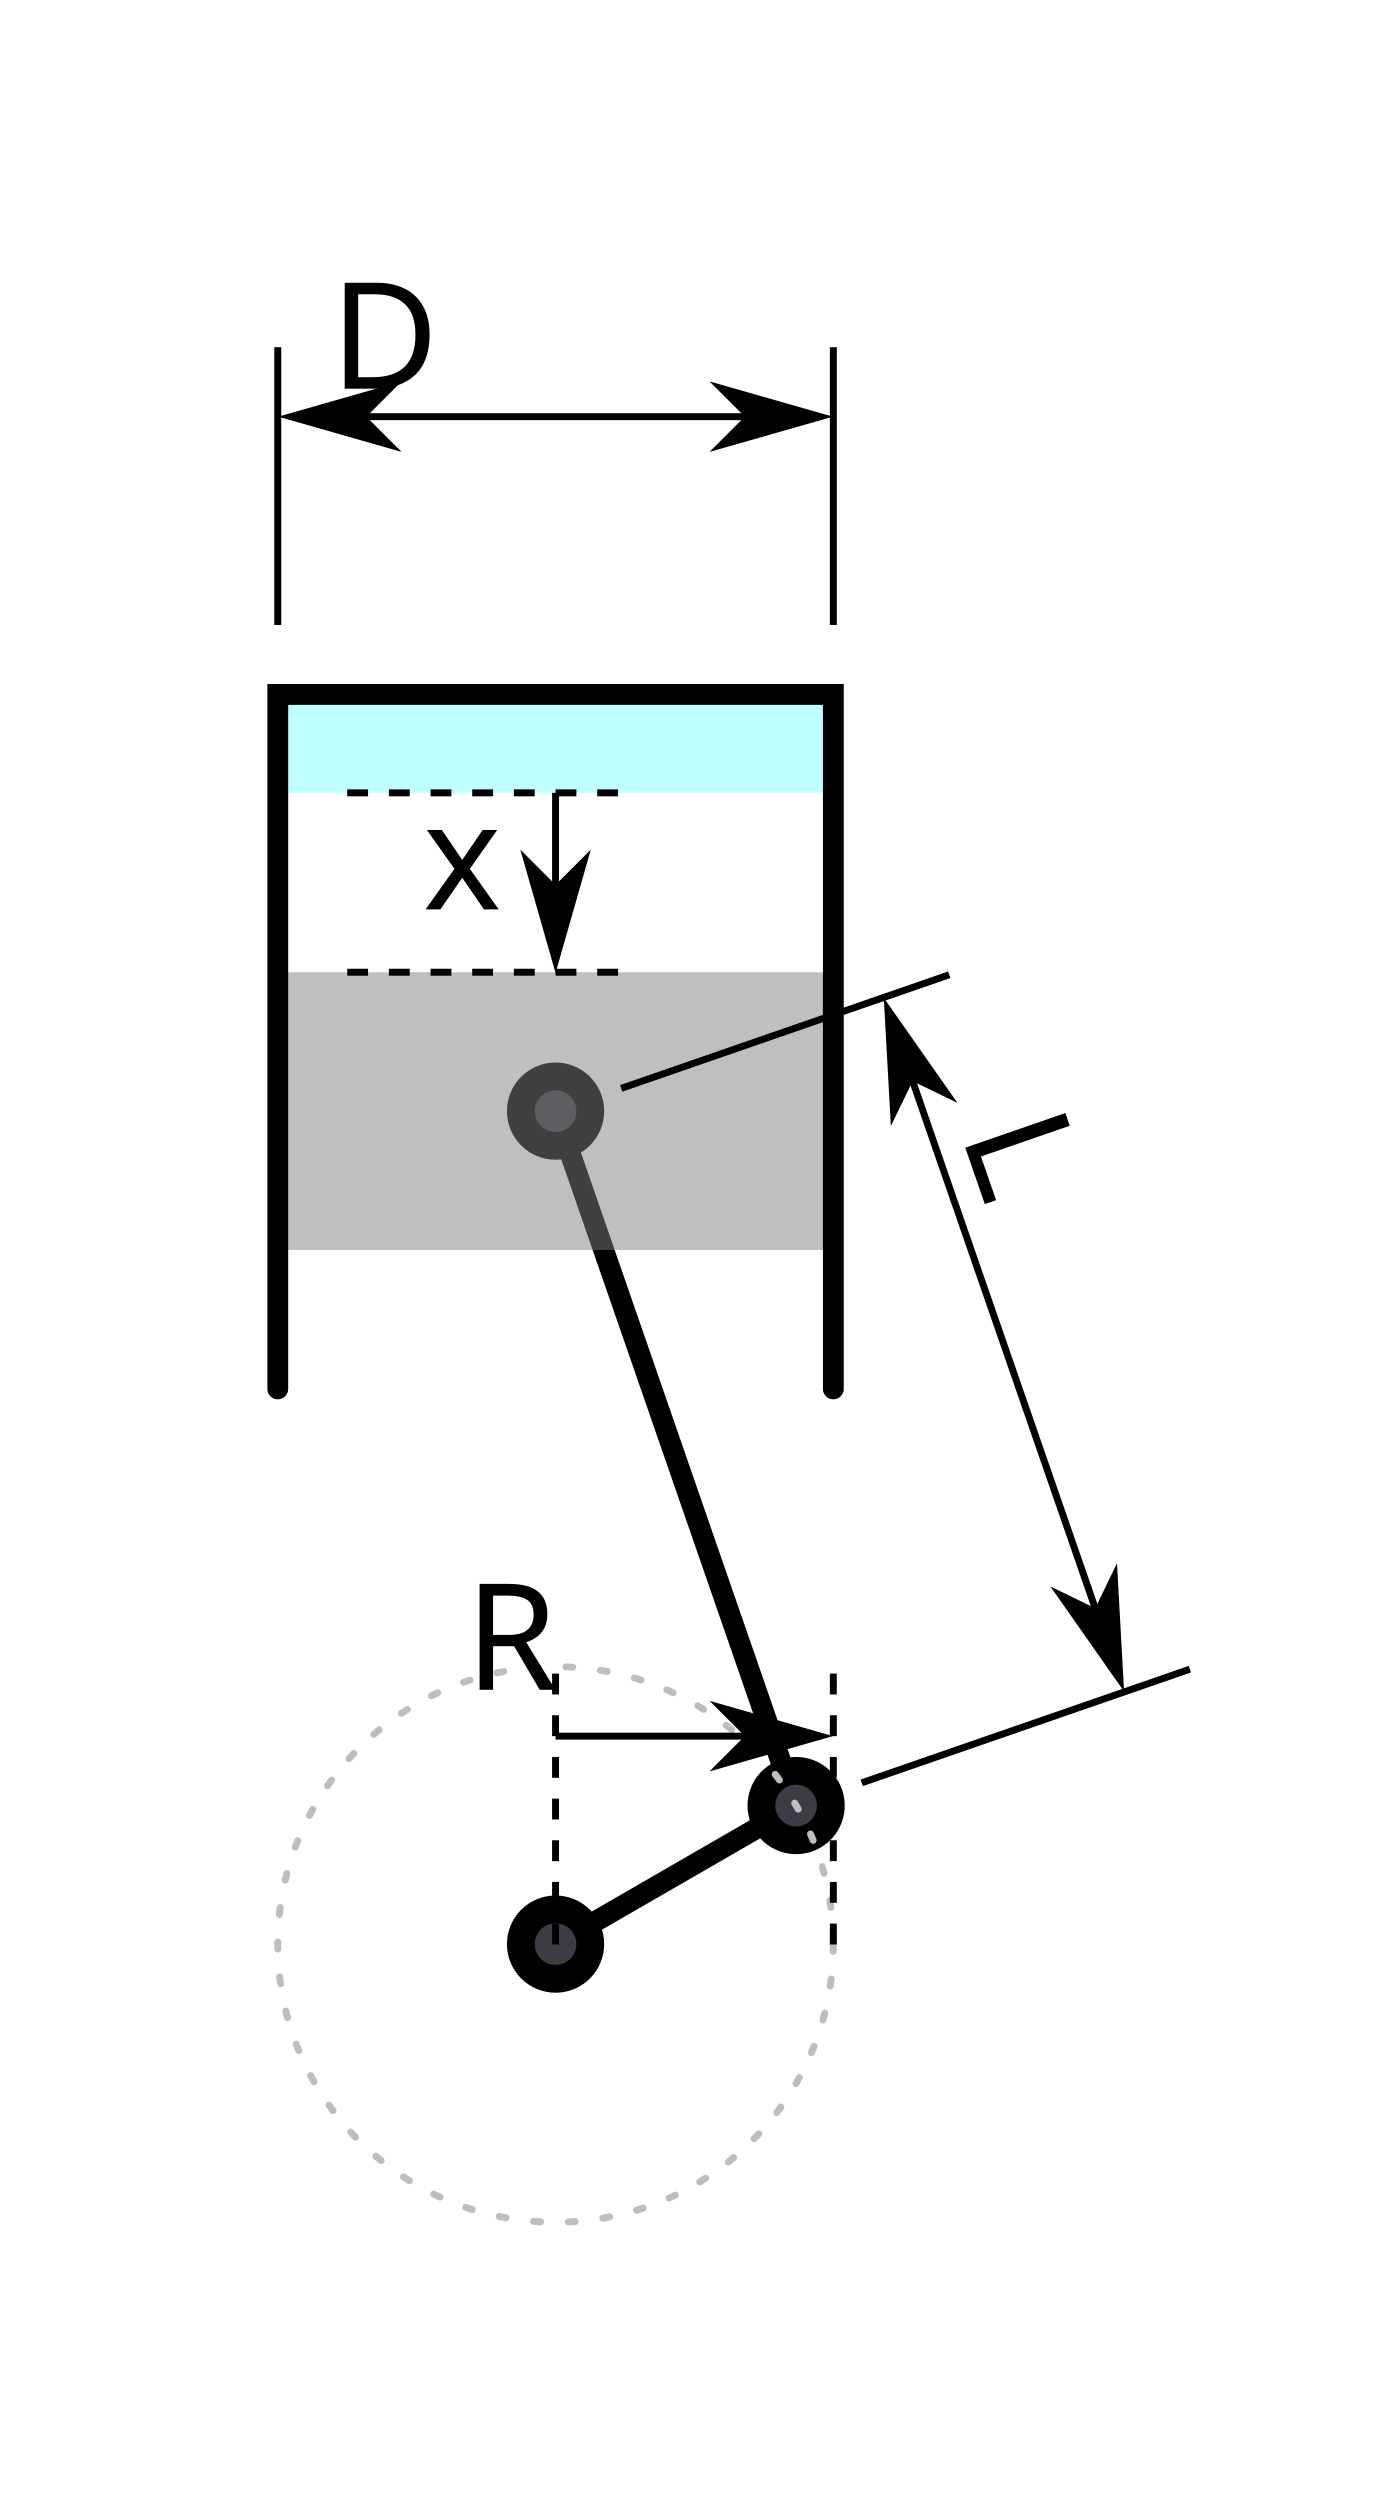
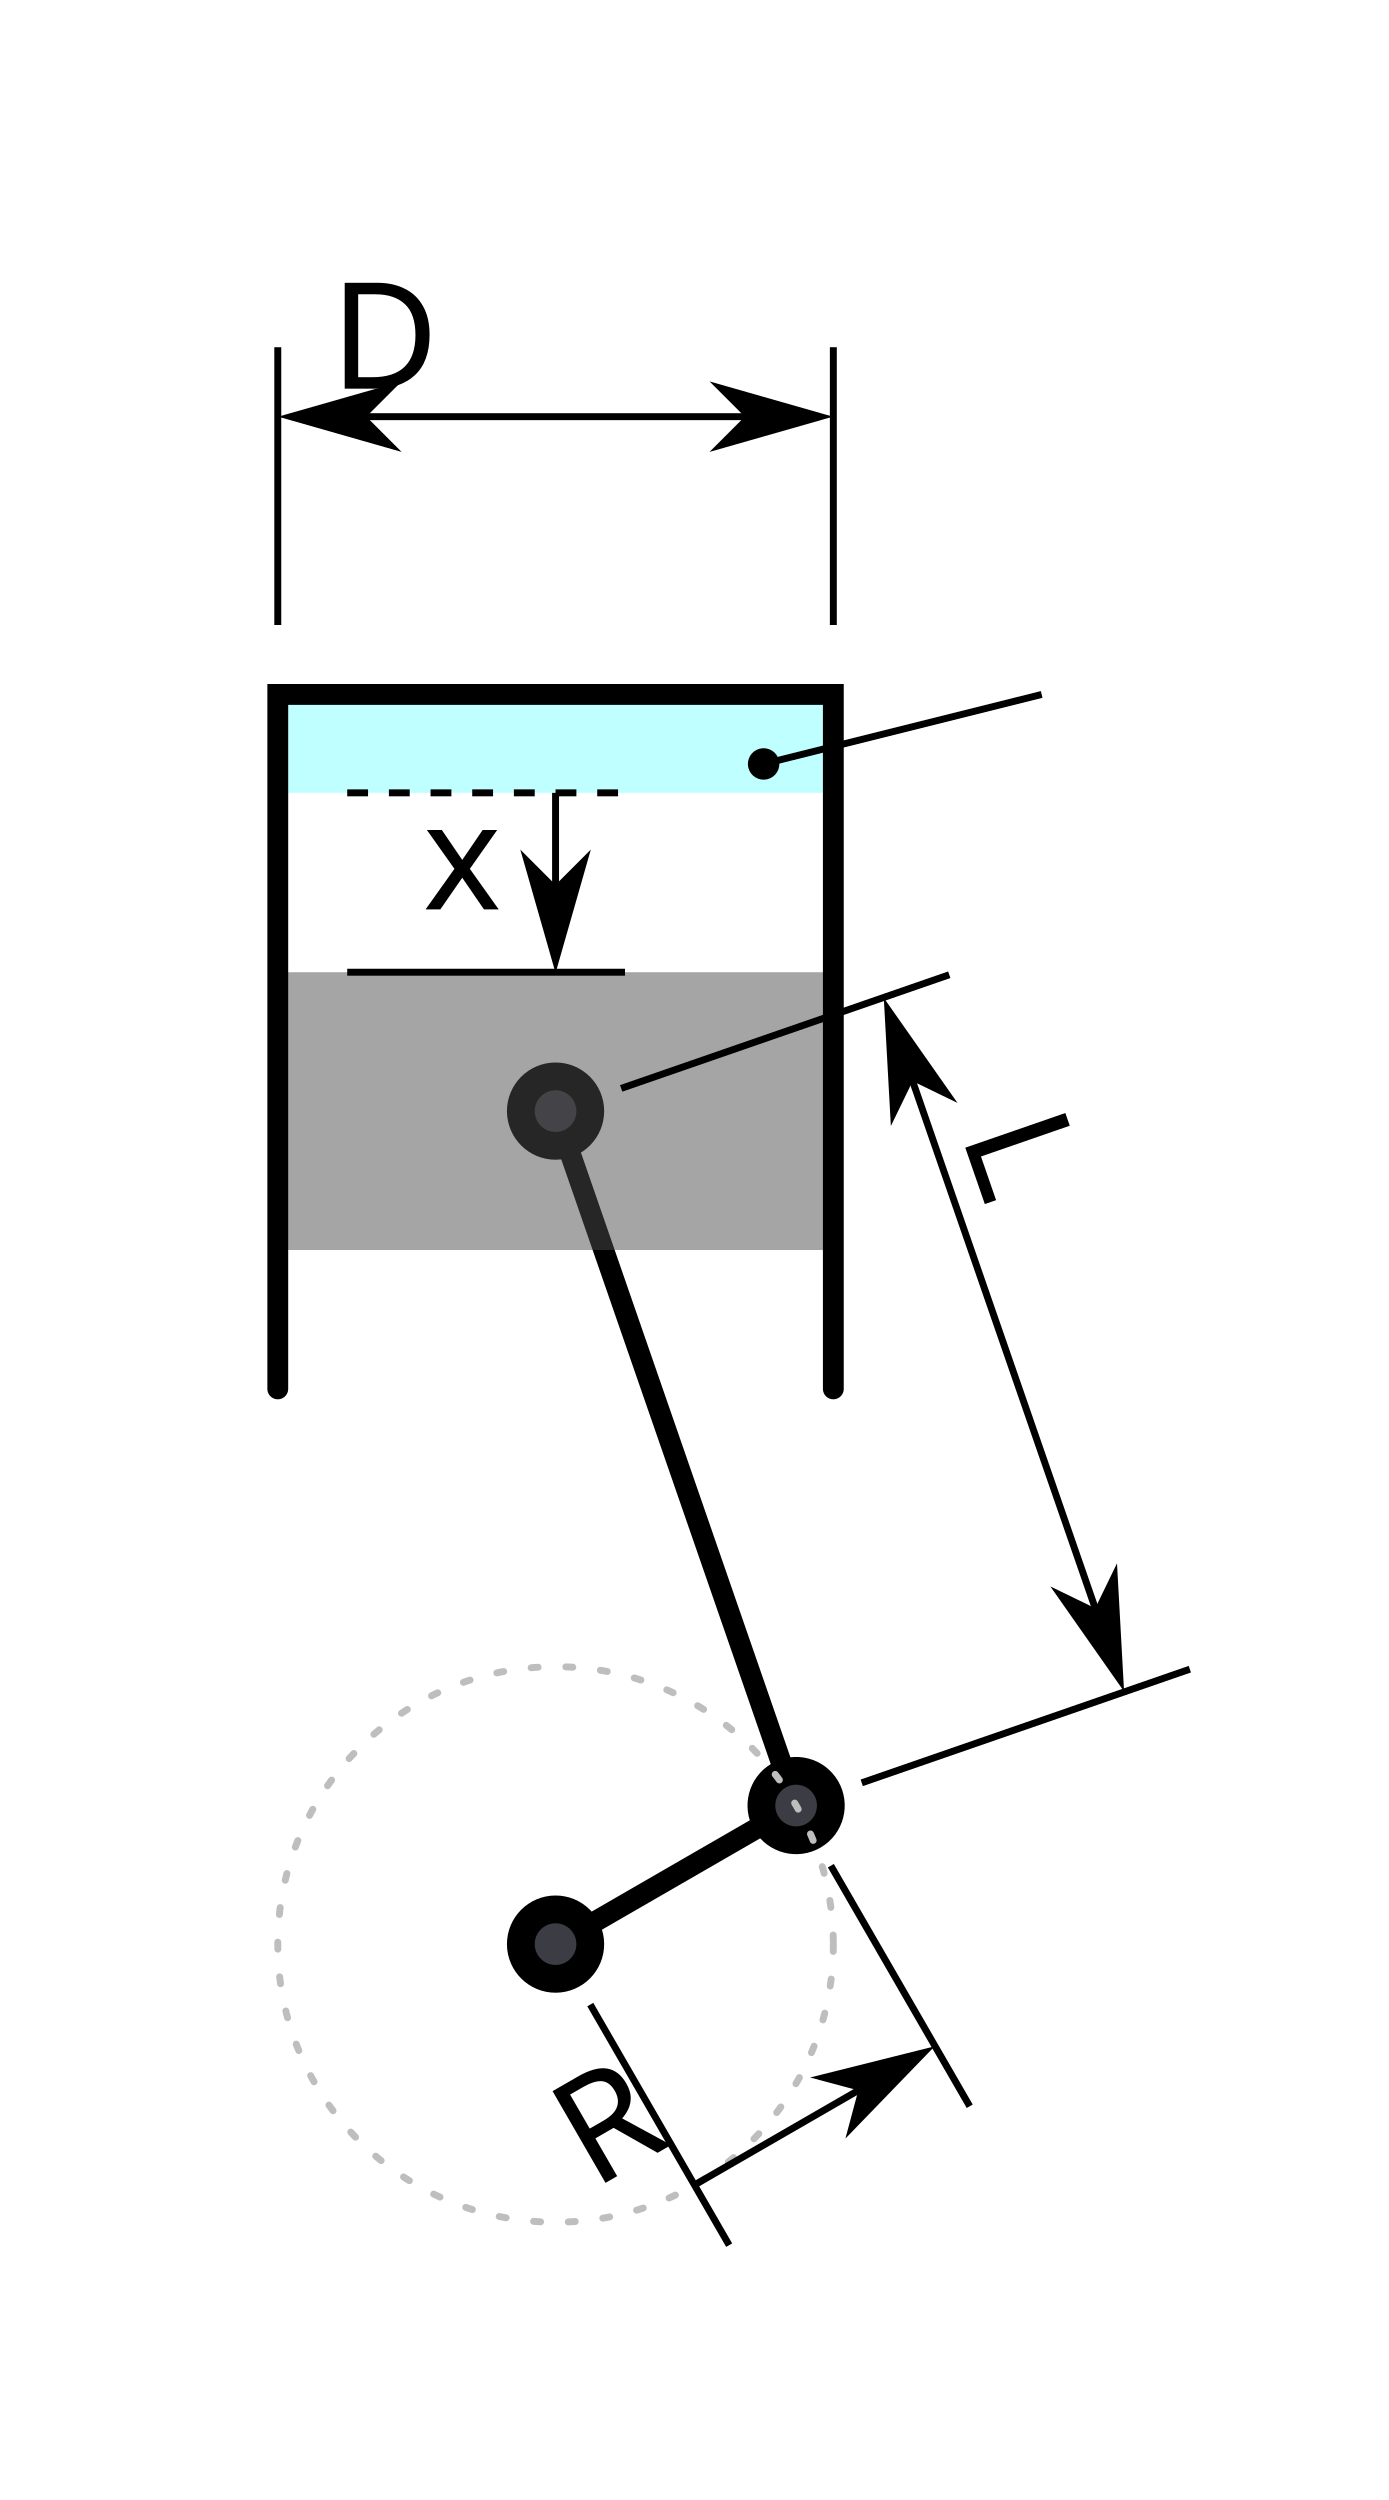
- <svg xmlns="http://www.w3.org/2000/svg" id="svg1097" version="1.1" viewBox="0 0 100 180" height="180" width="100">
+ <svg xmlns="http://www.w3.org/2000/svg" width="100" height="180" viewBox="0 0 100 180" version="1.1" id="svg1097">
  <defs id="defs1091">
-     <marker orient="auto" refY="0" refX="0" id="marker3242" style="overflow:visible">
-       <path id="path3240" d="M 0,0 5,-5 -12.5,0 5,5 Z" style="fill:#000000;fill-opacity:1;fill-rule:evenodd;stroke:#000000;stroke-width:1pt;stroke-opacity:1" transform="matrix(-0.8,0,0,-0.8,-10,0)" />
+     <marker style="overflow:visible" id="marker3242" refX="0" refY="0" orient="auto">
+       <path transform="matrix(-0.8,0,0,-0.8,-10,0)" style="fill:#000000;fill-opacity:1;fill-rule:evenodd;stroke:#000000;stroke-width:1pt;stroke-opacity:1" d="M 0,0 5,-5 -12.5,0 5,5 Z" id="path3240" />
    </marker>
-     <marker orient="auto" refY="0" refX="0" id="marker3232" style="overflow:visible">
-       <path id="path3230" d="M 0,0 5,-5 -12.5,0 5,5 Z" style="fill:#000000;fill-opacity:1;fill-rule:evenodd;stroke:#000000;stroke-width:1pt;stroke-opacity:1" transform="matrix(0.8,0,0,0.8,10,0)" />
+     <marker style="overflow:visible" id="marker3232" refX="0" refY="0" orient="auto">
+       <path transform="matrix(0.8,0,0,0.8,10,0)" style="fill:#000000;fill-opacity:1;fill-rule:evenodd;stroke:#000000;stroke-width:1pt;stroke-opacity:1" d="M 0,0 5,-5 -12.5,0 5,5 Z" id="path3230" />
    </marker>
-     <marker style="overflow:visible" id="Arrow1Lend" refX="0" refY="0" orient="auto">
-       <path transform="matrix(-0.8,0,0,-0.8,-10,0)" style="fill:#000000;fill-opacity:1;fill-rule:evenodd;stroke:#000000;stroke-width:1pt;stroke-opacity:1" d="M 0,0 5,-5 -12.5,0 5,5 Z" id="path1037" />
+     <marker orient="auto" refY="0" refX="0" id="Arrow1Lend" style="overflow:visible">
+       <path id="path1037" d="M 0,0 5,-5 -12.5,0 5,5 Z" style="fill:#000000;fill-opacity:1;fill-rule:evenodd;stroke:#000000;stroke-width:1pt;stroke-opacity:1" transform="matrix(-0.8,0,0,-0.8,-10,0)" />
    </marker>
-     <marker style="overflow:visible" id="Arrow1Lstart" refX="0" refY="0" orient="auto">
-       <path transform="matrix(0.8,0,0,0.8,10,0)" style="fill:#000000;fill-opacity:1;fill-rule:evenodd;stroke:#000000;stroke-width:1pt;stroke-opacity:1" d="M 0,0 5,-5 -12.5,0 5,5 Z" id="path1034" />
+     <marker orient="auto" refY="0" refX="0" id="Arrow1Lstart" style="overflow:visible">
+       <path id="path1034" d="M 0,0 5,-5 -12.5,0 5,5 Z" style="fill:#000000;fill-opacity:1;fill-rule:evenodd;stroke:#000000;stroke-width:1pt;stroke-opacity:1" transform="matrix(0.8,0,0,0.8,10,0)" />
    </marker>
-     <marker style="overflow:visible" id="Arrow2Mend" refX="0" refY="0" orient="auto">
-       <path transform="scale(-0.6)" d="M 8.719,4.034 -2.207,0.016 8.719,-4.002 c -1.745,2.372 -1.735,5.617 -6e-7,8.035 z" style="fill:#000000;fill-opacity:1;fill-rule:evenodd;stroke:#000000;stroke-width:0.625;stroke-linejoin:round;stroke-opacity:1" id="path1061" />
+     <marker orient="auto" refY="0" refX="0" id="Arrow2Mend" style="overflow:visible">
+       <path id="path1061" style="fill:#000000;fill-opacity:1;fill-rule:evenodd;stroke:#000000;stroke-width:0.625;stroke-linejoin:round;stroke-opacity:1" d="M 8.719,4.034 -2.207,0.016 8.719,-4.002 c -1.745,2.372 -1.735,5.617 -6e-7,8.035 z" transform="scale(-0.6)" />
    </marker>
-     <marker orient="auto" refY="0" refX="0" id="SquareM" style="overflow:visible">
-       <path id="path1220" d="M -5,-5 V 5 H 5 V -5 Z" style="fill:#666666;fill-opacity:1;fill-rule:evenodd;stroke:#666666;stroke-width:1pt;stroke-opacity:1" transform="scale(0.4)" />
+     <marker style="overflow:visible" id="SquareM" refX="0" refY="0" orient="auto">
+       <path transform="scale(0.4)" style="fill:#666666;fill-opacity:1;fill-rule:evenodd;stroke:#666666;stroke-width:1pt;stroke-opacity:1" d="M -5,-5 V 5 H 5 V -5 Z" id="path1220" />
    </marker>
-     <marker orient="auto" refY="0" refX="0" id="DiamondM" style="overflow:visible">
-       <path id="path1229" d="M 0,-7.071 -7.071,0 0,7.071 7.071,0 Z" style="fill:#666666;fill-opacity:1;fill-rule:evenodd;stroke:#666666;stroke-width:1pt;stroke-opacity:1" transform="scale(0.4)" />
+     <marker style="overflow:visible" id="DiamondM" refX="0" refY="0" orient="auto">
+       <path transform="scale(0.4)" style="fill:#666666;fill-opacity:1;fill-rule:evenodd;stroke:#666666;stroke-width:1pt;stroke-opacity:1" d="M 0,-7.071 -7.071,0 0,7.071 7.071,0 Z" id="path1229" />
    </marker>
-     <marker orient="auto" refY="0" refX="0" id="DotL" style="overflow:visible">
-       <path id="path1208" d="m -2.5,-1 c 0,2.76 -2.24,5 -5,5 -2.76,0 -5,-2.24 -5,-5 0,-2.76 2.24,-5 5,-5 2.76,0 5,2.24 5,5 z" style="fill:#666666;fill-opacity:1;fill-rule:evenodd;stroke:#666666;stroke-width:1pt;stroke-opacity:1" transform="matrix(0.8,0,0,0.8,5.92,0.8)" />
+     <marker style="overflow:visible" id="DotL" refX="0" refY="0" orient="auto">
+       <path transform="matrix(0.8,0,0,0.8,5.92,0.8)" style="fill:#000000;fill-opacity:1;fill-rule:evenodd;stroke:#000000;stroke-width:1pt;stroke-opacity:1" d="m -2.5,-1 c 0,2.76 -2.24,5 -5,5 -2.76,0 -5,-2.24 -5,-5 0,-2.76 2.24,-5 5,-5 2.76,0 5,2.24 5,5 z" id="path1208" />
    </marker>
-     <marker orient="auto" refY="0" refX="0" id="DotM" style="overflow:visible">
-       <path id="path1211" d="m -2.5,-1 c 0,2.76 -2.24,5 -5,5 -2.76,0 -5,-2.24 -5,-5 0,-2.76 2.24,-5 5,-5 2.76,0 5,2.24 5,5 z" style="fill:#666666;fill-opacity:1;fill-rule:evenodd;stroke:#666666;stroke-width:1pt;stroke-opacity:1" transform="matrix(0.4,0,0,0.4,2.96,0.4)" />
+     <marker style="overflow:visible" id="DotM" refX="0" refY="0" orient="auto">
+       <path transform="matrix(0.4,0,0,0.4,2.96,0.4)" style="fill:#000000;fill-opacity:1;fill-rule:evenodd;stroke:#000000;stroke-width:1pt;stroke-opacity:1" d="m -2.5,-1 c 0,2.76 -2.24,5 -5,5 -2.76,0 -5,-2.24 -5,-5 0,-2.76 2.24,-5 5,-5 2.76,0 5,2.24 5,5 z" id="path1211" />
    </marker>
-     <marker orient="auto" refY="0" refX="0" id="marker1423" style="overflow:visible">
-       <path id="path1421" d="M 0,0 5,-5 -12.5,0 5,5 Z" style="fill:#747090;fill-opacity:1;fill-rule:evenodd;stroke:#747090;stroke-width:1pt;stroke-opacity:1" transform="matrix(-0.4,0,0,-0.4,-4,0)" />
+     <marker style="overflow:visible" id="marker1423" refX="0" refY="0" orient="auto">
+       <path transform="matrix(-0.4,0,0,-0.4,-4,0)" style="fill:#747090;fill-opacity:1;fill-rule:evenodd;stroke:#747090;stroke-width:1pt;stroke-opacity:1" d="M 0,0 5,-5 -12.5,0 5,5 Z" id="path1421" />
    </marker>
-     <marker orient="auto" refY="0" refX="0" id="Arrow1Mend" style="overflow:visible">
-       <path id="path1156" d="M 0,0 5,-5 -12.5,0 5,5 Z" style="fill:#747090;fill-opacity:1;fill-rule:evenodd;stroke:#747090;stroke-width:1pt;stroke-opacity:1" transform="matrix(-0.4,0,0,-0.4,-4,0)" />
+     <marker style="overflow:visible" id="Arrow1Mend" refX="0" refY="0" orient="auto">
+       <path transform="matrix(-0.4,0,0,-0.4,-4,0)" style="fill:#747090;fill-opacity:1;fill-rule:evenodd;stroke:#747090;stroke-width:1pt;stroke-opacity:1" d="M 0,0 5,-5 -12.5,0 5,5 Z" id="path1156" />
    </marker>
-     <marker orient="auto" refY="0" refX="0" id="Arrow1MendG-0-3-6-1-8" style="overflow:visible">
-       <path id="path5557-65-8-40-5-7" d="M 0,0 5,-5 -12.5,0 5,5 Z" style="fill:#000080;fill-rule:evenodd;stroke:#000080;stroke-width:1pt" transform="matrix(-0.4,0,0,-0.4,-4,0)" />
+     <marker style="overflow:visible" id="Arrow1MendG-0-3-6-1-8" refX="0" refY="0" orient="auto">
+       <path transform="matrix(-0.4,0,0,-0.4,-4,0)" style="fill:#000080;fill-rule:evenodd;stroke:#000080;stroke-width:1pt" d="M 0,0 5,-5 -12.5,0 5,5 Z" id="path5557-65-8-40-5-7" />
    </marker>
-     <marker orient="auto" refY="0" refX="0" id="Arrow1MendG-0-3-3-3-6" style="overflow:visible">
-       <path id="path5557-65-8-1-2-1" d="M 0,0 5,-5 -12.5,0 5,5 Z" style="fill:#000080;fill-rule:evenodd;stroke:#000080;stroke-width:1pt" transform="matrix(-0.4,0,0,-0.4,-4,0)" />
+     <marker style="overflow:visible" id="Arrow1MendG-0-3-3-3-6" refX="0" refY="0" orient="auto">
+       <path transform="matrix(-0.4,0,0,-0.4,-4,0)" style="fill:#000080;fill-rule:evenodd;stroke:#000080;stroke-width:1pt" d="M 0,0 5,-5 -12.5,0 5,5 Z" id="path5557-65-8-1-2-1" />
    </marker>
-     <marker orient="auto" refY="0" refX="0" id="Arrow1MendG-0-3-9-0-6-6" style="overflow:visible">
-       <path id="path5557-65-8-6-1-2" d="M 0,0 5,-5 -12.5,0 5,5 Z" style="fill:#000080;fill-rule:evenodd;stroke:#000080;stroke-width:1pt" transform="matrix(-0.4,0,0,-0.4,-4,0)" />
+     <marker style="overflow:visible" id="Arrow1MendG-0-3-9-0-6-6" refX="0" refY="0" orient="auto">
+       <path transform="matrix(-0.4,0,0,-0.4,-4,0)" style="fill:#000080;fill-rule:evenodd;stroke:#000080;stroke-width:1pt" d="M 0,0 5,-5 -12.5,0 5,5 Z" id="path5557-65-8-6-1-2" />
    </marker>
-     <marker orient="auto" refY="0" refX="0" id="Arrow1MendG-0-3-33-2-6" style="overflow:visible">
-       <path id="path5557-65-8-3-7-0" d="M 0,0 5,-5 -12.5,0 5,5 Z" style="fill:#000080;fill-rule:evenodd;stroke:#000080;stroke-width:1pt" transform="matrix(-0.4,0,0,-0.4,-4,0)" />
+     <marker style="overflow:visible" id="Arrow1MendG-0-3-33-2-6" refX="0" refY="0" orient="auto">
+       <path transform="matrix(-0.4,0,0,-0.4,-4,0)" style="fill:#000080;fill-rule:evenodd;stroke:#000080;stroke-width:1pt" d="M 0,0 5,-5 -12.5,0 5,5 Z" id="path5557-65-8-3-7-0" />
    </marker>
-     <marker orient="auto" refY="0" refX="0" id="Arrow1MendG-0-3-0-6-9" style="overflow:visible">
-       <path id="path5557-65-8-4-0-3" d="M 0,0 5,-5 -12.5,0 5,5 Z" style="fill:#000080;fill-rule:evenodd;stroke:#000080;stroke-width:1pt" transform="matrix(-0.4,0,0,-0.4,-4,0)" />
+     <marker style="overflow:visible" id="Arrow1MendG-0-3-0-6-9" refX="0" refY="0" orient="auto">
+       <path transform="matrix(-0.4,0,0,-0.4,-4,0)" style="fill:#000080;fill-rule:evenodd;stroke:#000080;stroke-width:1pt" d="M 0,0 5,-5 -12.5,0 5,5 Z" id="path5557-65-8-4-0-3" />
    </marker>
-     <marker orient="auto" refY="0" refX="0" id="Arrow1MendG-0-3-8-9-7" style="overflow:visible">
-       <path id="path5557-65-8-9-9-0" d="M 0,0 5,-5 -12.5,0 5,5 Z" style="fill:#000080;fill-rule:evenodd;stroke:#000080;stroke-width:1pt" transform="matrix(-0.4,0,0,-0.4,-4,0)" />
+     <marker style="overflow:visible" id="Arrow1MendG-0-3-8-9-7" refX="0" refY="0" orient="auto">
+       <path transform="matrix(-0.4,0,0,-0.4,-4,0)" style="fill:#000080;fill-rule:evenodd;stroke:#000080;stroke-width:1pt" d="M 0,0 5,-5 -12.5,0 5,5 Z" id="path5557-65-8-9-9-0" />
    </marker>
-     <marker orient="auto" refY="0" refX="0" id="Arrow1MendG-0-3-7-8-1" style="overflow:visible">
-       <path id="path5557-65-8-64-2-2" d="M 0,0 5,-5 -12.5,0 5,5 Z" style="fill:#000080;fill-rule:evenodd;stroke:#000080;stroke-width:1pt" transform="matrix(-0.4,0,0,-0.4,-4,0)" />
+     <marker style="overflow:visible" id="Arrow1MendG-0-3-7-8-1" refX="0" refY="0" orient="auto">
+       <path transform="matrix(-0.4,0,0,-0.4,-4,0)" style="fill:#000080;fill-rule:evenodd;stroke:#000080;stroke-width:1pt" d="M 0,0 5,-5 -12.5,0 5,5 Z" id="path5557-65-8-64-2-2" />
    </marker>
-     <marker orient="auto" refY="0" refX="0" id="Arrow1MendG-0-3-03-7-2" style="overflow:visible">
-       <path id="path5557-65-8-0-2-9" d="M 0,0 5,-5 -12.5,0 5,5 Z" style="fill:#000080;fill-rule:evenodd;stroke:#000080;stroke-width:1pt" transform="matrix(-0.4,0,0,-0.4,-4,0)" />
+     <marker style="overflow:visible" id="Arrow1MendG-0-3-03-7-2" refX="0" refY="0" orient="auto">
+       <path transform="matrix(-0.4,0,0,-0.4,-4,0)" style="fill:#000080;fill-rule:evenodd;stroke:#000080;stroke-width:1pt" d="M 0,0 5,-5 -12.5,0 5,5 Z" id="path5557-65-8-0-2-9" />
    </marker>
-     <marker orient="auto" refY="0" refX="0" id="Arrow1MendG-0-3-2-9-5" style="overflow:visible">
-       <path id="path5557-65-8-5-8-6" d="M 0,0 5,-5 -12.5,0 5,5 Z" style="fill:#000080;fill-rule:evenodd;stroke:#000080;stroke-width:1pt" transform="matrix(-0.4,0,0,-0.4,-4,0)" />
+     <marker style="overflow:visible" id="Arrow1MendG-0-3-2-9-5" refX="0" refY="0" orient="auto">
+       <path transform="matrix(-0.4,0,0,-0.4,-4,0)" style="fill:#000080;fill-rule:evenodd;stroke:#000080;stroke-width:1pt" d="M 0,0 5,-5 -12.5,0 5,5 Z" id="path5557-65-8-5-8-6" />
    </marker>
-     <marker orient="auto" refY="0" refX="0" id="Arrow1MendG-0-3-5-5-5" style="overflow:visible">
-       <path id="path5557-65-8-94-6-3" d="M 0,0 5,-5 -12.5,0 5,5 Z" style="fill:#000080;fill-rule:evenodd;stroke:#000080;stroke-width:1pt" transform="matrix(-0.4,0,0,-0.4,-4,0)" />
+     <marker style="overflow:visible" id="Arrow1MendG-0-3-5-5-5" refX="0" refY="0" orient="auto">
+       <path transform="matrix(-0.4,0,0,-0.4,-4,0)" style="fill:#000080;fill-rule:evenodd;stroke:#000080;stroke-width:1pt" d="M 0,0 5,-5 -12.5,0 5,5 Z" id="path5557-65-8-94-6-3" />
    </marker>
-     <marker orient="auto" refY="0" refX="0" id="Arrow1Mstart" style="overflow:visible">
-       <path id="path5266" d="M 0,0 5,-5 -12.5,0 5,5 Z" style="fill:#000000;fill-opacity:1;fill-rule:evenodd;stroke:#000000;stroke-width:1pt;stroke-opacity:1" transform="matrix(0.4,0,0,0.4,4,0)" />
+     <marker style="overflow:visible" id="Arrow1Mstart" refX="0" refY="0" orient="auto">
+       <path transform="matrix(0.4,0,0,0.4,4,0)" style="fill:#000000;fill-opacity:1;fill-rule:evenodd;stroke:#000000;stroke-width:1pt;stroke-opacity:1" d="M 0,0 5,-5 -12.5,0 5,5 Z" id="path5266" />
    </marker>
-     <marker orient="auto" refY="0" refX="0" id="marker5523" style="overflow:visible">
-       <path id="path5269" d="M 0,0 5,-5 -12.5,0 5,5 Z" style="fill:#000000;fill-opacity:1;fill-rule:evenodd;stroke:#000000;stroke-width:1pt;stroke-opacity:1" transform="matrix(-0.4,0,0,-0.4,-4,0)" />
+     <marker style="overflow:visible" id="marker5523" refX="0" refY="0" orient="auto">
+       <path transform="matrix(-0.4,0,0,-0.4,-4,0)" style="fill:#000000;fill-opacity:1;fill-rule:evenodd;stroke:#000000;stroke-width:1pt;stroke-opacity:1" d="M 0,0 5,-5 -12.5,0 5,5 Z" id="path5269" />
    </marker>
-     <marker orient="auto" refY="0" refX="0" id="Arrow1MendG-0-5-91-9" style="overflow:visible">
-       <path id="path5557-65-6-0-0" d="M 0,0 5,-5 -12.5,0 5,5 Z" style="fill:#000080;fill-rule:evenodd;stroke:#000080;stroke-width:1pt" transform="matrix(-0.4,0,0,-0.4,-4,0)" />
+     <marker style="overflow:visible" id="Arrow1MendG-0-5-91-9" refX="0" refY="0" orient="auto">
+       <path transform="matrix(-0.4,0,0,-0.4,-4,0)" style="fill:#000080;fill-rule:evenodd;stroke:#000080;stroke-width:1pt" d="M 0,0 5,-5 -12.5,0 5,5 Z" id="path5557-65-6-0-0" />
    </marker>
-     <marker orient="auto" refY="0" refX="0" id="Arrow1MendG-0-9-1-9" style="overflow:visible">
-       <path id="path5557-65-7-4-3" d="M 0,0 5,-5 -12.5,0 5,5 Z" style="fill:#000080;fill-rule:evenodd;stroke:#000080;stroke-width:1pt" transform="matrix(-0.4,0,0,-0.4,-4,0)" />
+     <marker style="overflow:visible" id="Arrow1MendG-0-9-1-9" refX="0" refY="0" orient="auto">
+       <path transform="matrix(-0.4,0,0,-0.4,-4,0)" style="fill:#000080;fill-rule:evenodd;stroke:#000080;stroke-width:1pt" d="M 0,0 5,-5 -12.5,0 5,5 Z" id="path5557-65-7-4-3" />
    </marker>
-     <marker orient="auto" refY="0" refX="0" id="Arrow1Mstart-3" style="overflow:visible">
-       <path id="path5266-6" d="M 0,0 5,-5 -12.5,0 5,5 Z" style="fill:#000000;fill-opacity:1;fill-rule:evenodd;stroke:#000000;stroke-width:1pt;stroke-opacity:1" transform="matrix(0.4,0,0,0.4,4,0)" />
+     <marker style="overflow:visible" id="Arrow1Mstart-3" refX="0" refY="0" orient="auto">
+       <path transform="matrix(0.4,0,0,0.4,4,0)" style="fill:#000000;fill-opacity:1;fill-rule:evenodd;stroke:#000000;stroke-width:1pt;stroke-opacity:1" d="M 0,0 5,-5 -12.5,0 5,5 Z" id="path5266-6" />
    </marker>
-     <marker orient="auto" refY="0" refX="0" id="marker5523-7" style="overflow:visible">
-       <path id="path5269-5" d="M 0,0 5,-5 -12.5,0 5,5 Z" style="fill:#000000;fill-opacity:1;fill-rule:evenodd;stroke:#000000;stroke-width:1pt;stroke-opacity:1" transform="matrix(-0.4,0,0,-0.4,-4,0)" />
+     <marker style="overflow:visible" id="marker5523-7" refX="0" refY="0" orient="auto">
+       <path transform="matrix(-0.4,0,0,-0.4,-4,0)" style="fill:#000000;fill-opacity:1;fill-rule:evenodd;stroke:#000000;stroke-width:1pt;stroke-opacity:1" d="M 0,0 5,-5 -12.5,0 5,5 Z" id="path5269-5" />
    </marker>
-     <marker orient="auto" refY="0" refX="0" id="Arrow1Lstart-3" style="overflow:visible">
-       <path id="path1034-6" d="M 0,0 5,-5 -12.5,0 5,5 Z" style="fill:#000000;fill-opacity:1;fill-rule:evenodd;stroke:#000000;stroke-width:1pt;stroke-opacity:1" transform="matrix(0.8,0,0,0.8,10,0)" />
+     <marker style="overflow:visible" id="Arrow1Lstart-3" refX="0" refY="0" orient="auto">
+       <path transform="matrix(0.8,0,0,0.8,10,0)" style="fill:#000000;fill-opacity:1;fill-rule:evenodd;stroke:#000000;stroke-width:1pt;stroke-opacity:1" d="M 0,0 5,-5 -12.5,0 5,5 Z" id="path1034-6" />
    </marker>
-     <marker orient="auto" refY="0" refX="0" id="Arrow1Lend-7" style="overflow:visible">
-       <path id="path1037-5" d="M 0,0 5,-5 -12.5,0 5,5 Z" style="fill:#000000;fill-opacity:1;fill-rule:evenodd;stroke:#000000;stroke-width:1pt;stroke-opacity:1" transform="matrix(-0.8,0,0,-0.8,-10,0)" />
+     <marker style="overflow:visible" id="Arrow1Lend-7" refX="0" refY="0" orient="auto">
+       <path transform="matrix(-0.8,0,0,-0.8,-10,0)" style="fill:#000000;fill-opacity:1;fill-rule:evenodd;stroke:#000000;stroke-width:1pt;stroke-opacity:1" d="M 0,0 5,-5 -12.5,0 5,5 Z" id="path1037-5" />
    </marker>
-     <marker style="overflow:visible" id="Arrow1Lend-7-0" refX="0" refY="0" orient="auto">
-       <path transform="matrix(-0.8,0,0,-0.8,-10,0)" style="fill:#000000;fill-opacity:1;fill-rule:evenodd;stroke:#000000;stroke-width:1pt;stroke-opacity:1" d="M 0,0 5,-5 -12.5,0 5,5 Z" id="path1037-5-9" />
+     <marker orient="auto" refY="0" refX="0" id="Arrow1Lend-7-0" style="overflow:visible">
+       <path id="path1037-5-9" d="M 0,0 5,-5 -12.5,0 5,5 Z" style="fill:#000000;fill-opacity:1;fill-rule:evenodd;stroke:#000000;stroke-width:1pt;stroke-opacity:1" transform="matrix(-0.8,0,0,-0.8,-10,0)" />
    </marker>
  </defs>
-   <g id="layer2" style="display:none">
-     <path id="path3714" d="m 40,80 4.725,-1.637" style="fill:none;stroke:#000000;stroke-width:1px;stroke-linecap:butt;stroke-linejoin:miter;stroke-opacity:1" />
-     <path style="display:inline;fill:none;stroke:#000000;stroke-width:1px;stroke-linecap:butt;stroke-linejoin:miter;stroke-opacity:1" d="m 57.32,130 4.725,-1.637" id="path3714-7" />
+   <g style="display:none" id="layer2">
+     <path style="fill:none;stroke:#000000;stroke-width:1px;stroke-linecap:butt;stroke-linejoin:miter;stroke-opacity:1" d="m 40,80 4.725,-1.637" id="path3714" />
+     <path id="path3714-7" d="m 57.32,130 4.725,-1.637" style="display:inline;fill:none;stroke:#000000;stroke-width:1px;stroke-linecap:butt;stroke-linejoin:miter;stroke-opacity:1" />
+     <g transform="rotate(-30,40,140)" id="g1171">
+       <path style="fill:none;stroke:#000000;stroke-width:1px;stroke-linecap:butt;stroke-linejoin:miter;stroke-opacity:1" d="m 40,140 v 5" id="path1165" />
+       <path id="path1167" d="m 60,140 v 5" style="fill:none;stroke:#000000;stroke-width:1px;stroke-linecap:butt;stroke-linejoin:miter;stroke-opacity:1" />
+     </g>
  </g>
-   <g id="layer3" />
-   <g style="display:inline" id="layer1" transform="translate(0,-558.25)">
-     <g transform="translate(-20)" id="g1114">
-       <path style="fill:none;stroke:#000000;stroke-width:1.5;stroke-linecap:round;stroke-linejoin:miter;stroke-miterlimit:4;stroke-dasharray:none;stroke-opacity:1" d="M 77.32,688.25 60,638.25" id="path1154-6" />
-       <path id="path49256-3-4-0" style="display:inline;fill:#3c3c44;fill-opacity:1;stroke:#000000;stroke-width:2;stroke-linecap:round;stroke-linejoin:round;stroke-miterlimit:4;stroke-dasharray:none;stroke-dashoffset:0;stroke-opacity:1" d="m 57.5,638.259 a 2.5,2.5 0 0 1 2.487,-2.509 2.5,2.5 0 0 1 2.513,2.483 2.5,2.5 0 0 1 -2.479,2.517 2.5,2.5 0 0 1 -2.521,-2.475" />
+   <g transform="translate(0,-558.25)" id="layer1" style="display:inline">
+     <g id="g1114" transform="translate(-20)">
+       <path id="path1154-6" d="M 77.32,688.25 60,638.25" style="fill:none;stroke:#000000;stroke-width:1.5;stroke-linecap:round;stroke-linejoin:miter;stroke-miterlimit:4;stroke-dasharray:none;stroke-opacity:1" />
+       <path d="m 57.5,638.259 a 2.5,2.5 0 0 1 2.487,-2.509 2.5,2.5 0 0 1 2.513,2.483 2.5,2.5 0 0 1 -2.479,2.517 2.5,2.5 0 0 1 -2.521,-2.475" style="display:inline;fill:#3c3c44;fill-opacity:1;stroke:#000000;stroke-width:2;stroke-linecap:round;stroke-linejoin:round;stroke-miterlimit:4;stroke-dasharray:none;stroke-dashoffset:0;stroke-opacity:1" id="path49256-3-4-0" />
    </g>
-     <g id="g1087" transform="rotate(-30,50,735.5705)">
-       <path id="path1154" d="m 60,698.25 20,2e-5" style="fill:none;stroke:#000000;stroke-width:1.5;stroke-linecap:round;stroke-linejoin:miter;stroke-miterlimit:4;stroke-dasharray:none;stroke-opacity:1" />
-       <path id="path49256-3-4-0-3" style="display:inline;fill:#3c3c44;fill-opacity:1;stroke:#000000;stroke-width:2;stroke-linecap:round;stroke-linejoin:round;stroke-miterlimit:4;stroke-dasharray:none;stroke-dashoffset:0;stroke-opacity:1" d="m 77.5,698.259 a 2.5,2.5 0 0 1 2.487,-2.509 2.5,2.5 0 0 1 2.513,2.483 2.5,2.5 0 0 1 -2.479,2.517 2.5,2.5 0 0 1 -2.521,-2.475" />
+     <g transform="rotate(-30,50,735.5705)" id="g1087">
+       <path style="fill:none;stroke:#000000;stroke-width:1.5;stroke-linecap:round;stroke-linejoin:miter;stroke-miterlimit:4;stroke-dasharray:none;stroke-opacity:1" d="m 60,698.25 20,2e-5" id="path1154" />
+       <path d="m 77.5,698.259 a 2.5,2.5 0 0 1 2.487,-2.509 2.5,2.5 0 0 1 2.513,2.483 2.5,2.5 0 0 1 -2.479,2.517 2.5,2.5 0 0 1 -2.521,-2.475" style="display:inline;fill:#3c3c44;fill-opacity:1;stroke:#000000;stroke-width:2;stroke-linecap:round;stroke-linejoin:round;stroke-miterlimit:4;stroke-dasharray:none;stroke-dashoffset:0;stroke-opacity:1" id="path49256-3-4-0-3" />
    </g>
-     <path style="display:inline;fill:#3c3c44;fill-opacity:1;stroke:#000000;stroke-width:2;stroke-linecap:round;stroke-linejoin:round;stroke-miterlimit:4;stroke-dasharray:none;stroke-dashoffset:0;stroke-opacity:1" id="path49256-3-81-6" d="m 37.5,698.235 a 2.5,2.5 0 0 1 2.487,-2.509 2.5,2.5 0 0 1 2.513,2.483 2.5,2.5 0 0 1 -2.479,2.517 2.5,2.5 0 0 1 -2.521,-2.475" />
-     <circle style="fill:none;fill-opacity:0.998;fill-rule:evenodd;stroke:#bebebe;stroke-width:0.5;stroke-linecap:round;stroke-linejoin:round;stroke-miterlimit:4;stroke-dasharray:0.5, 2;stroke-dashoffset:0;stroke-opacity:1" id="path1083" cx="40" cy="698.25" r="20" />
-     <rect style="fill:#808080;fill-opacity:0.5;fill-rule:evenodd;stroke:none;stroke-width:1.5;stroke-linecap:round;stroke-linejoin:round;stroke-miterlimit:4;stroke-dasharray:none;stroke-dashoffset:0;stroke-opacity:1" id="rect1118" width="40" height="20" x="20" y="628.25" />
-     <rect style="fill:#00ffff;fill-opacity:0.25;fill-rule:evenodd;stroke:none;stroke-width:1.5;stroke-linecap:round;stroke-linejoin:round;stroke-miterlimit:4;stroke-dasharray:none;stroke-dashoffset:0;stroke-opacity:1" id="rect1152" width="40" height="7.085" x="20" y="608.25" />
-     <path style="fill:none;stroke:#000000;stroke-width:1.5;stroke-linecap:round;stroke-linejoin:miter;stroke-miterlimit:4;stroke-dasharray:none;stroke-opacity:1" d="m 20,658.25 v -50 h 40 v 50" id="path1120" />
-     <g transform="translate(-20)" id="g1977">
-       <path style="fill:none;stroke:#000000;stroke-width:0.5;stroke-linecap:butt;stroke-linejoin:miter;stroke-miterlimit:4;stroke-dasharray:none;stroke-opacity:1" d="m 40,603.25 v -20" id="path1028" />
-       <path style="fill:none;stroke:#000000;stroke-width:0.5;stroke-linecap:butt;stroke-linejoin:miter;stroke-miterlimit:4;stroke-dasharray:none;stroke-opacity:1" d="m 80,603.25 v -20" id="path1030" />
-       <g transform="translate(0,5)" id="g2042">
-         <path id="path1032" d="M 41,583.25 H 79" style="fill:none;stroke:#000000;stroke-width:0.5;stroke-linecap:butt;stroke-linejoin:miter;stroke-miterlimit:4;stroke-dasharray:none;stroke-opacity:1;marker-start:url(#Arrow1Lstart);marker-end:url(#Arrow1Lend)" />
-         <text transform="scale(0.9999826,1.000017)" id="text1934" y="581.227" x="60.162" style="font-style:normal;font-variant:normal;font-weight:normal;font-stretch:normal;font-size:10.667px;line-height:1.25;font-family:'SBL BibLit';-inkscape-font-specification:'SBL BibLit';text-align:center;letter-spacing:0px;word-spacing:0px;text-anchor:middle;fill:#000000;fill-opacity:1;stroke:none;stroke-width:1" xml:space="preserve">
-           <tspan style="font-size:10.667px;stroke-width:1" y="581.227" x="60.162" id="tspan1932">D</tspan>
+     <path d="m 37.5,698.235 a 2.5,2.5 0 0 1 2.487,-2.509 2.5,2.5 0 0 1 2.513,2.483 2.5,2.5 0 0 1 -2.479,2.517 2.5,2.5 0 0 1 -2.521,-2.475" id="path49256-3-81-6" style="display:inline;fill:#3c3c44;fill-opacity:1;stroke:#000000;stroke-width:2;stroke-linecap:round;stroke-linejoin:round;stroke-miterlimit:4;stroke-dasharray:none;stroke-dashoffset:0;stroke-opacity:1" />
+     <circle r="20" cy="698.25" cx="40" id="path1083" style="fill:none;fill-opacity:0.998;fill-rule:evenodd;stroke:#bebebe;stroke-width:0.5;stroke-linecap:round;stroke-linejoin:round;stroke-miterlimit:4;stroke-dasharray:0.5, 2;stroke-dashoffset:0;stroke-opacity:1" />
+     <rect y="628.25" x="20" height="20" width="40" id="rect1118" style="fill:#4d4d4d;fill-opacity:0.5;fill-rule:evenodd;stroke:none;stroke-width:1.5;stroke-linecap:round;stroke-linejoin:round;stroke-miterlimit:4;stroke-dasharray:none;stroke-dashoffset:0;stroke-opacity:1" />
+     <rect y="608.25" x="20" height="7.085" width="40" id="rect1152" style="fill:#00ffff;fill-opacity:0.25;fill-rule:evenodd;stroke:none;stroke-width:1.5;stroke-linecap:round;stroke-linejoin:round;stroke-miterlimit:4;stroke-dasharray:none;stroke-dashoffset:0;stroke-opacity:1" />
+     <path id="path1120" d="m 20,658.25 v -50 h 40 v 50" style="fill:none;stroke:#000000;stroke-width:1.5;stroke-linecap:round;stroke-linejoin:miter;stroke-miterlimit:4;stroke-dasharray:none;stroke-opacity:1" />
+     <g id="g1977" transform="translate(-20)">
+       <path id="path1028" d="m 40,603.25 v -20" style="fill:none;stroke:#000000;stroke-width:0.5;stroke-linecap:butt;stroke-linejoin:miter;stroke-miterlimit:4;stroke-dasharray:none;stroke-opacity:1" />
+       <path id="path1030" d="m 80,603.25 v -20" style="fill:none;stroke:#000000;stroke-width:0.5;stroke-linecap:butt;stroke-linejoin:miter;stroke-miterlimit:4;stroke-dasharray:none;stroke-opacity:1" />
+       <g id="g2042" transform="translate(0,5)">
+         <path style="fill:none;stroke:#000000;stroke-width:0.5;stroke-linecap:butt;stroke-linejoin:miter;stroke-miterlimit:4;stroke-dasharray:none;stroke-opacity:1;marker-start:url(#Arrow1Lstart);marker-end:url(#Arrow1Lend)" d="M 41,583.25 H 79" id="path1032" />
+         <text xml:space="preserve" style="font-style:normal;font-variant:normal;font-weight:normal;font-stretch:normal;font-size:10.667px;line-height:1.25;font-family:'SBL BibLit';-inkscape-font-specification:'SBL BibLit';text-align:center;letter-spacing:0px;word-spacing:0px;text-anchor:middle;fill:#000000;fill-opacity:1;stroke:none;stroke-width:1" x="60.162" y="581.227" id="text1934" transform="scale(0.9999826,1.000017)">
+           <tspan id="tspan1932" x="60.162" y="581.227" style="font-size:10.667px;stroke-width:1">D</tspan>
        </text>
      </g>
    </g>
-     <g transform="translate(-60,2e-5)" id="g3040">
-       <path id="path1028-5" d="M 85,615.335 H 105" style="fill:none;stroke:#000000;stroke-width:0.5;stroke-linecap:butt;stroke-linejoin:miter;stroke-miterlimit:4;stroke-dasharray:1.5, 1.5;stroke-dashoffset:0;stroke-opacity:1" />
-       <path id="path1030-6" d="M 85,628.25 H 105" style="fill:none;stroke:#000000;stroke-width:0.5;stroke-linecap:butt;stroke-linejoin:miter;stroke-miterlimit:4;stroke-dasharray:1.5, 1.5;stroke-dashoffset:0;stroke-opacity:1" />
-       <g id="g2042-2" transform="rotate(90,78.9575,647.1687)">
-         <path style="fill:none;stroke:#000000;stroke-width:0.5;stroke-linecap:butt;stroke-linejoin:miter;stroke-miterlimit:4;stroke-dasharray:none;stroke-opacity:1;marker-end:url(#Arrow1Lend-7)" d="m 47.124,626.126 h 12" id="path1032-9" />
-         <text xml:space="preserve" style="font-style:normal;font-variant:normal;font-weight:normal;font-stretch:normal;font-size:10.667px;line-height:1.25;font-family:'SBL BibLit';-inkscape-font-specification:'SBL BibLit';text-align:center;letter-spacing:0px;word-spacing:0px;text-anchor:middle;fill:#000000;fill-opacity:1;stroke:none;stroke-width:1" x="-620.383" y="55.516" id="text1934-1" transform="matrix(0,-0.9999826,1.000017,0,0,0)">
-           <tspan id="tspan1932-2" x="-620.383" y="55.516" style="font-size:10.667px;stroke-width:1">x</tspan>
+     <g id="g3040" transform="translate(-60,2e-5)">
+       <path style="fill:none;stroke:#000000;stroke-width:0.5;stroke-linecap:butt;stroke-linejoin:miter;stroke-miterlimit:4;stroke-dasharray:1.5, 1.5;stroke-dashoffset:0;stroke-opacity:1" d="M 85,615.335 H 105" id="path1028-5" />
+       <path style="fill:none;stroke:#000000;stroke-width:0.5;stroke-linecap:butt;stroke-linejoin:miter;stroke-miterlimit:4;stroke-dasharray:none;stroke-dashoffset:0;stroke-opacity:1" d="M 85,628.25 H 105" id="path1030-6" />
+       <g transform="rotate(90,78.9575,647.1687)" id="g2042-2">
+         <path id="path1032-9" d="m 47.124,626.126 h 12" style="fill:none;stroke:#000000;stroke-width:0.5;stroke-linecap:butt;stroke-linejoin:miter;stroke-miterlimit:4;stroke-dasharray:none;stroke-opacity:1;marker-end:url(#Arrow1Lend-7)" />
+         <text transform="matrix(0,-0.9999826,1.000017,0,0,0)" id="text1934-1" y="55.516" x="-620.383" style="font-style:normal;font-variant:normal;font-weight:normal;font-stretch:normal;font-size:10.667px;line-height:1.25;font-family:'SBL BibLit';-inkscape-font-specification:'SBL BibLit';text-align:center;letter-spacing:0px;word-spacing:0px;text-anchor:middle;fill:#000000;fill-opacity:1;stroke:none;stroke-width:1" xml:space="preserve">
+           <tspan style="font-size:10.667px;stroke-width:1" y="55.516" x="-620.383" id="tspan1932-2">x</tspan>
        </text>
      </g>
    </g>
-     <g id="g3228" transform="rotate(70.894,22.4413,625.75)">
-       <path id="path3216" d="m 40,608.25 -5e-6,-25" style="fill:none;stroke:#000000;stroke-width:0.5;stroke-linecap:butt;stroke-linejoin:miter;stroke-miterlimit:4;stroke-dasharray:none;stroke-opacity:1" />
-       <path id="path3218" d="M 92.915,608.25 92.915,583.25" style="fill:none;stroke:#000000;stroke-width:0.5;stroke-linecap:butt;stroke-linejoin:miter;stroke-miterlimit:4;stroke-dasharray:none;stroke-opacity:1" />
-       <g id="g3226" transform="translate(0,5)">
-         <path style="fill:none;stroke:#000000;stroke-width:0.5;stroke-linecap:butt;stroke-linejoin:miter;stroke-miterlimit:4;stroke-dasharray:none;stroke-opacity:1;marker-start:url(#marker3232);marker-end:url(#marker3242)" d="m 41,583.25 h 50.915" id="path3220" />
-         <text xml:space="preserve" style="font-style:normal;font-variant:normal;font-weight:normal;font-stretch:normal;font-size:10.667px;line-height:1.25;font-family:'SBL BibLit';-inkscape-font-specification:'SBL BibLit';text-align:center;letter-spacing:0px;word-spacing:0px;text-anchor:middle;fill:#000000;fill-opacity:1;stroke:none;stroke-width:1" x="66.39" y="581.227" id="text3224" transform="scale(0.9999826,1.000017)">
-           <tspan id="tspan3222" x="66.39" y="581.227" style="font-size:10.667px;stroke-width:1">L</tspan>
+     <g transform="rotate(70.894,22.4413,625.75)" id="g3228">
+       <path style="fill:none;stroke:#000000;stroke-width:0.5;stroke-linecap:butt;stroke-linejoin:miter;stroke-miterlimit:4;stroke-dasharray:none;stroke-opacity:1" d="m 40,608.25 -5e-6,-25" id="path3216" />
+       <path style="fill:none;stroke:#000000;stroke-width:0.5;stroke-linecap:butt;stroke-linejoin:miter;stroke-miterlimit:4;stroke-dasharray:none;stroke-opacity:1" d="M 92.915,608.25 92.915,583.25" id="path3218" />
+       <g transform="translate(0,5)" id="g3226">
+         <path id="path3220" d="m 41,583.25 h 50.915" style="fill:none;stroke:#000000;stroke-width:0.5;stroke-linecap:butt;stroke-linejoin:miter;stroke-miterlimit:4;stroke-dasharray:none;stroke-opacity:1;marker-start:url(#marker3232);marker-end:url(#marker3242)" />
+         <text transform="scale(0.9999826,1.000017)" id="text3224" y="581.227" x="66.39" style="font-style:normal;font-variant:normal;font-weight:normal;font-stretch:normal;font-size:10.667px;line-height:1.25;font-family:'SBL BibLit';-inkscape-font-specification:'SBL BibLit';text-align:center;letter-spacing:0px;word-spacing:0px;text-anchor:middle;fill:#000000;fill-opacity:1;stroke:none;stroke-width:1" xml:space="preserve">
+           <tspan style="font-size:10.667px;stroke-width:1" y="581.227" x="66.39" id="tspan3222">L</tspan>
        </text>
      </g>
    </g>
-     <g style="display:inline" id="g3040-3" transform="rotate(-90,103.9575,679.2925)">
-       <path style="fill:none;stroke:#000000;stroke-width:0.5;stroke-linecap:butt;stroke-linejoin:miter;stroke-miterlimit:4;stroke-dasharray:1.5, 1.5;stroke-dashoffset:0;stroke-opacity:1" d="M 85,615.335 H 105" id="path1028-5-6" />
-       <path style="fill:none;stroke:#000000;stroke-width:0.5;stroke-linecap:butt;stroke-linejoin:miter;stroke-miterlimit:4;stroke-dasharray:1.5, 1.5;stroke-dashoffset:0;stroke-opacity:1" d="M 85,635.335 H 105" id="path1030-6-0" />
-       <g transform="rotate(90,78.9575,647.1687)" id="g2042-2-6">
-         <path id="path1032-9-2" d="m 47.124,626.126 h 19" style="fill:none;stroke:#000000;stroke-width:0.5;stroke-linecap:butt;stroke-linejoin:miter;stroke-miterlimit:4;stroke-dasharray:none;stroke-opacity:1;marker-end:url(#Arrow1Lend-7-0)" />
-         <text transform="scale(0.9999826,1.000017)" id="text1934-1-6" y="622.782" x="56.424" style="font-style:normal;font-variant:normal;font-weight:normal;font-stretch:normal;font-size:10.667px;line-height:1.25;font-family:'SBL BibLit';-inkscape-font-specification:'SBL BibLit';text-align:center;letter-spacing:0px;word-spacing:0px;text-anchor:middle;fill:#000000;fill-opacity:1;stroke:none;stroke-width:1" xml:space="preserve">
-           <tspan style="font-size:10.667px;stroke-width:1" y="622.782" x="56.424" id="tspan1932-2-1">R</tspan>
+     <g transform="rotate(-120,98.93551,676.9997)" id="g3040-3" style="display:inline">
+       <path id="path1028-5-6" d="M 85,615.335 H 105" style="fill:none;stroke:#000000;stroke-width:0.5;stroke-linecap:butt;stroke-linejoin:miter;stroke-miterlimit:4;stroke-dasharray:none;stroke-dashoffset:0;stroke-opacity:1" />
+       <path id="path1030-6-0" d="M 85,635.335 H 105" style="fill:none;stroke:#000000;stroke-width:0.5;stroke-linecap:butt;stroke-linejoin:miter;stroke-miterlimit:4;stroke-dasharray:none;stroke-dashoffset:0;stroke-opacity:1" />
+       <g id="g2042-2-6" transform="rotate(90,73.9575,642.1687)">
+         <path style="fill:none;stroke:#000000;stroke-width:0.5;stroke-linecap:butt;stroke-linejoin:miter;stroke-miterlimit:4;stroke-dasharray:none;stroke-opacity:1;marker-end:url(#Arrow1Lend-7-0)" d="m 47.124,626.126 h 19" id="path1032-9-2" />
+         <text xml:space="preserve" style="font-style:normal;font-variant:normal;font-weight:normal;font-stretch:normal;font-size:10.667px;line-height:1.25;font-family:'SBL BibLit';-inkscape-font-specification:'SBL BibLit';text-align:center;letter-spacing:0px;word-spacing:0px;text-anchor:middle;fill:#000000;fill-opacity:1;stroke:none;stroke-width:1" x="56.424" y="622.782" id="text1934-1-6" transform="scale(0.9999826,1.000017)">
+           <tspan id="tspan1932-2-1" x="56.424" y="622.782" style="font-size:10.667px;stroke-width:1">R</tspan>
        </text>
      </g>
    </g>
+     <path id="path1954" d="m 55,613.25 20,-5" style="fill:none;stroke:#000000;stroke-width:0.5;stroke-linecap:butt;stroke-linejoin:miter;stroke-miterlimit:4;stroke-dasharray:none;stroke-opacity:1;marker-start:url(#DotM)" />
  </g>
</svg>
